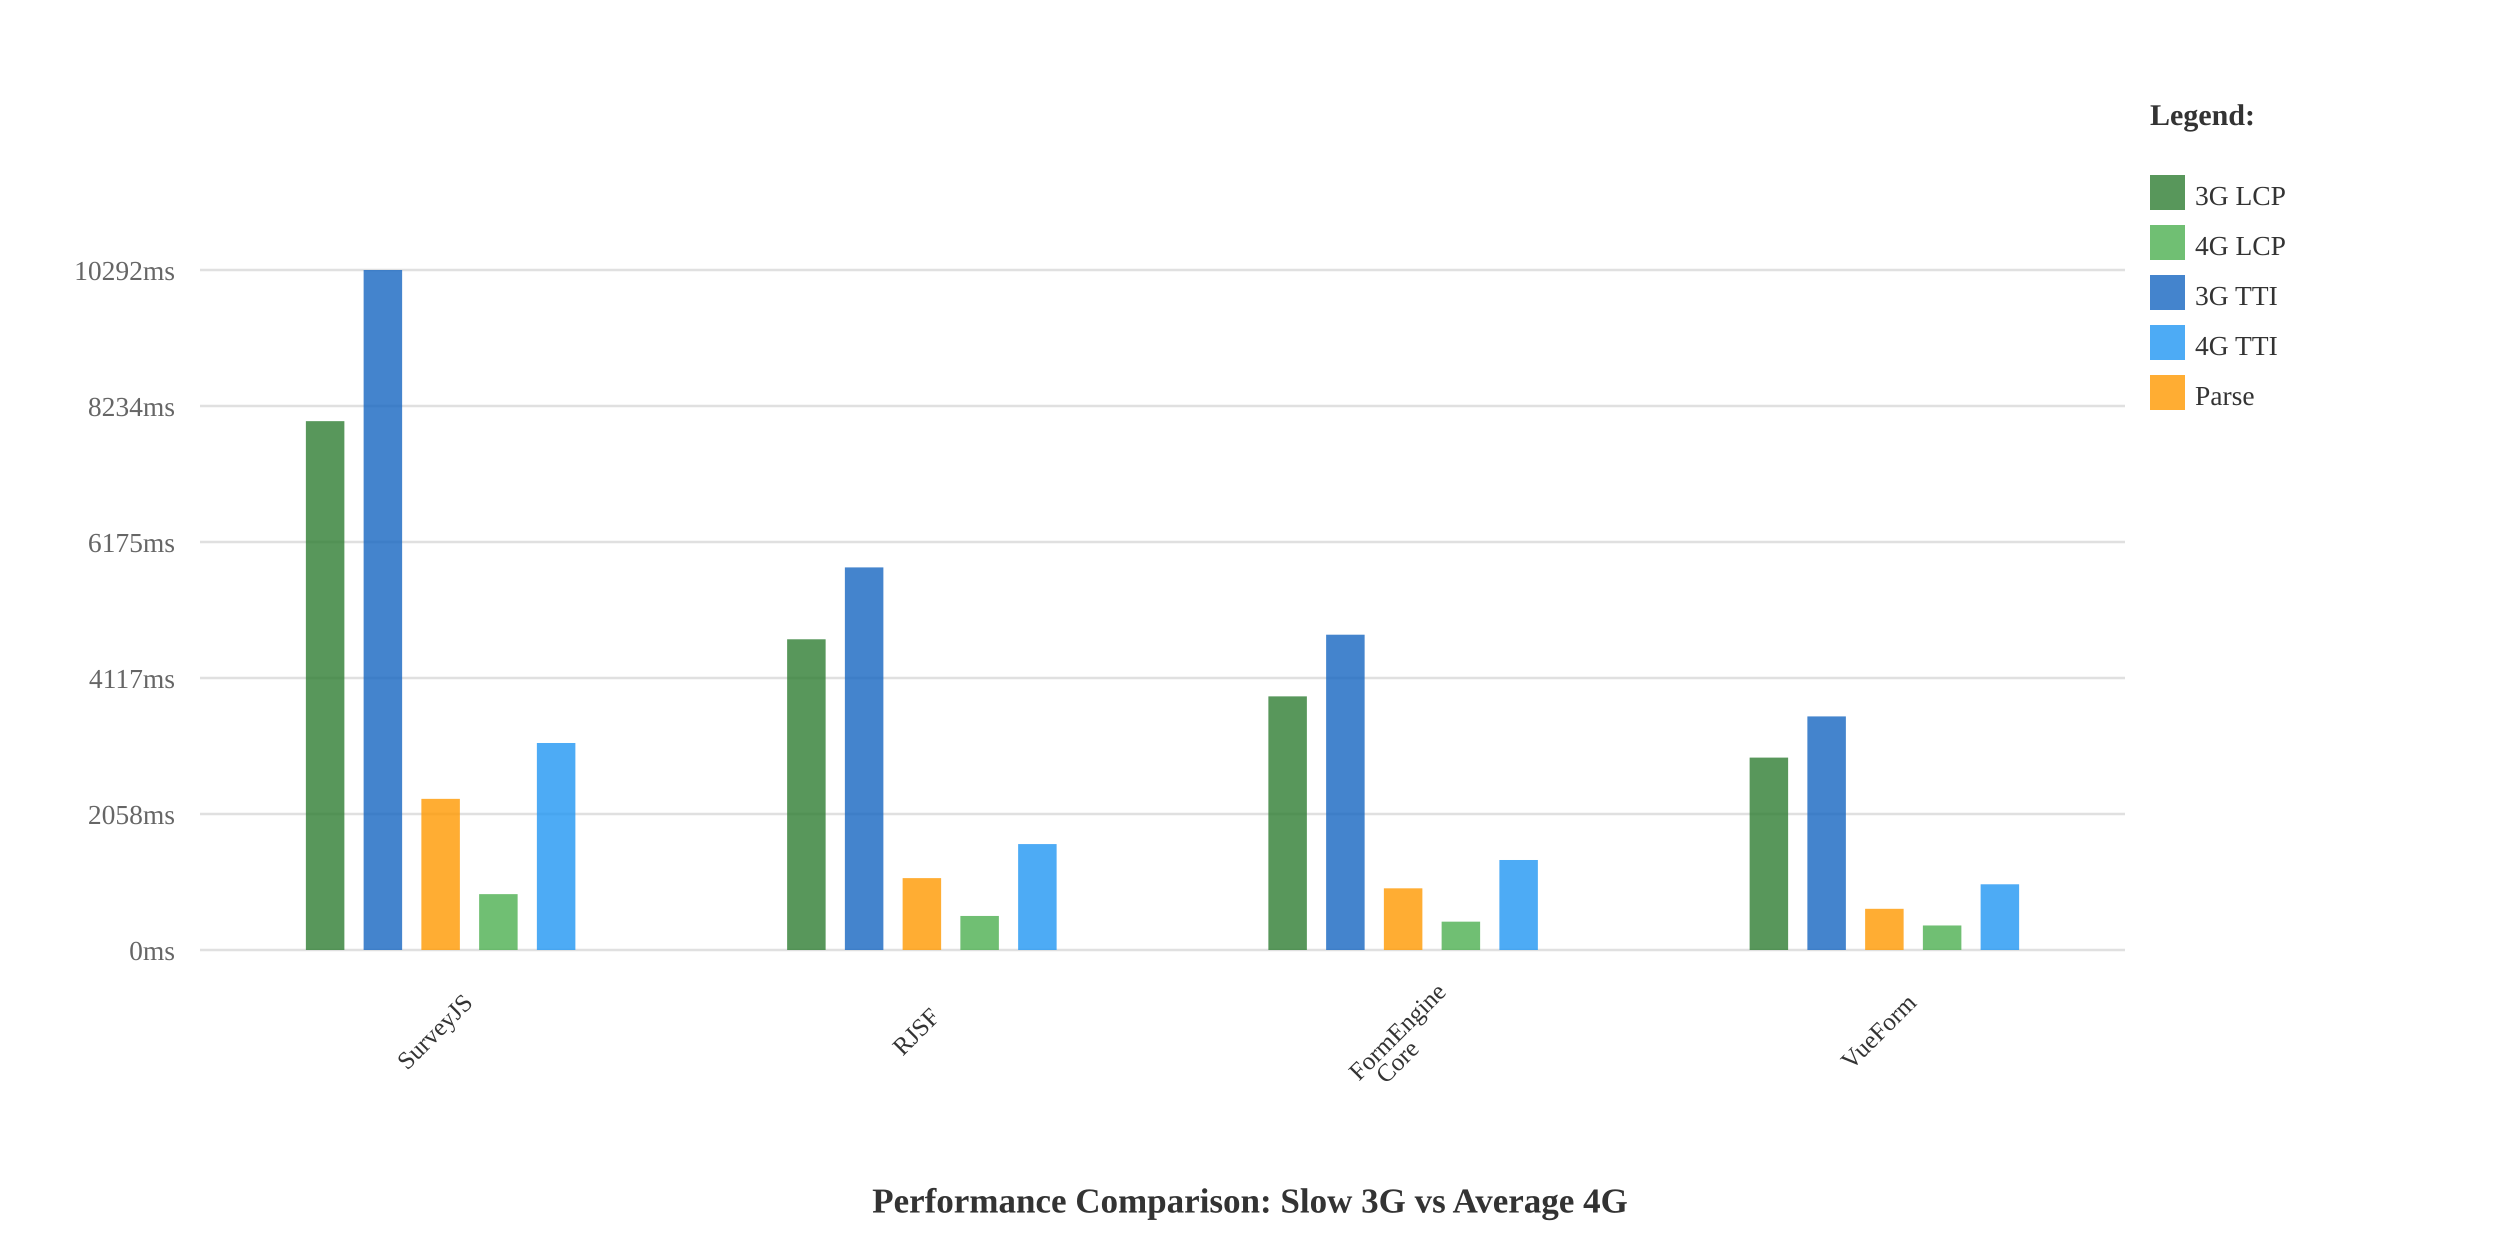
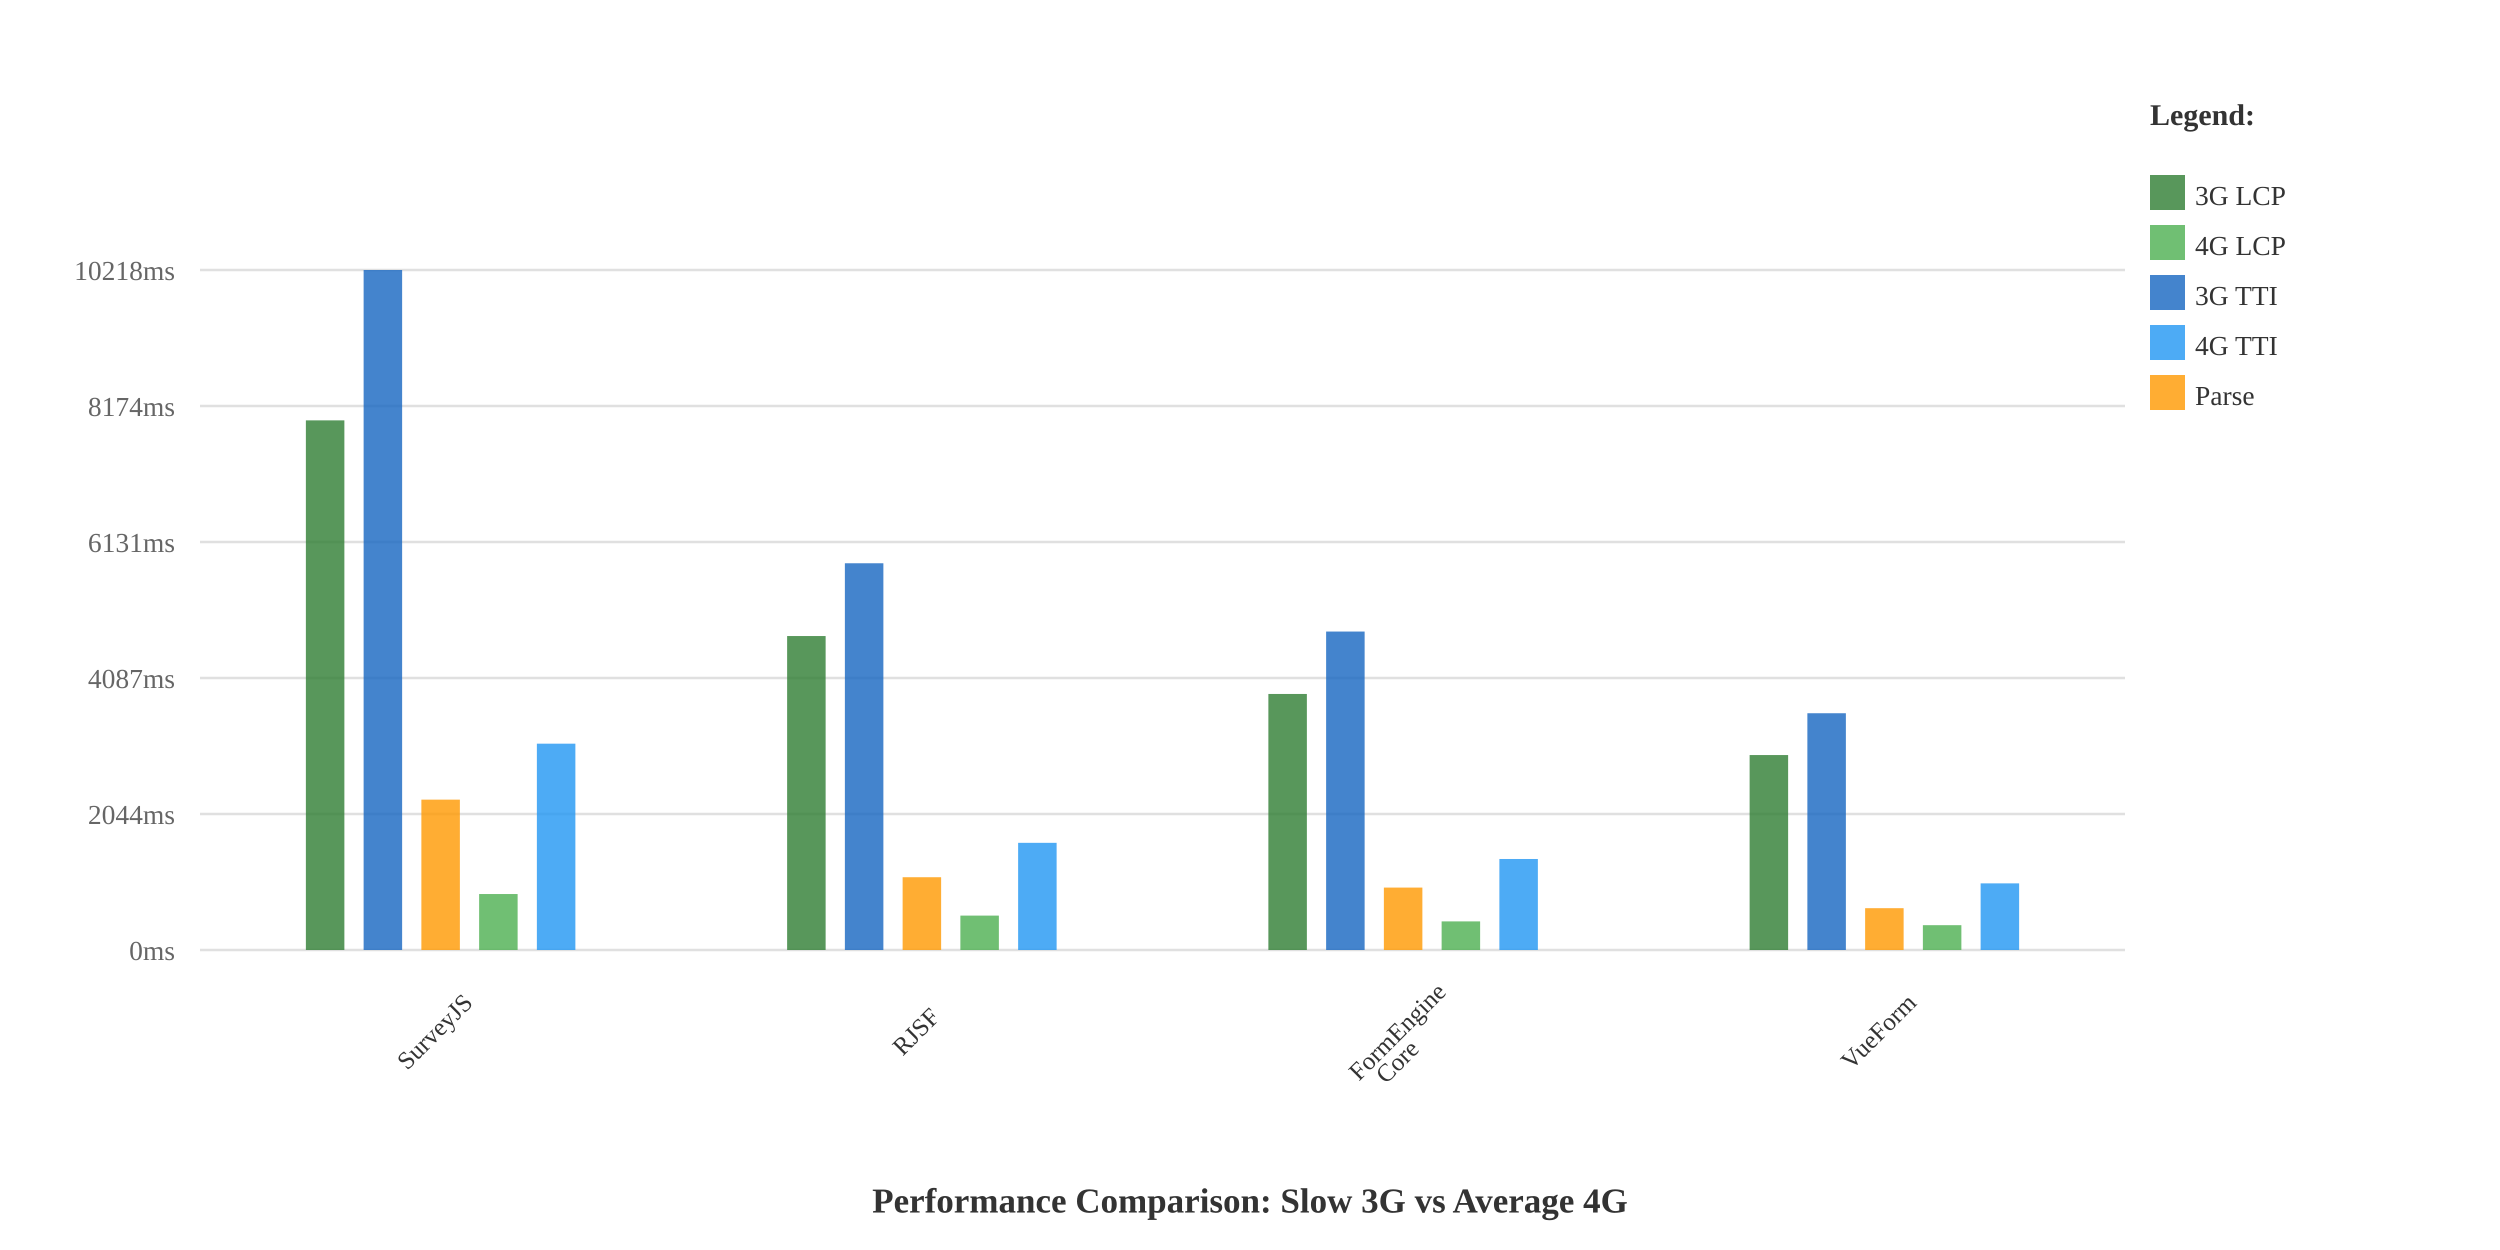
<svg xmlns="http://www.w3.org/2000/svg" width="1000" height="500" viewBox="0 0 1000 500">
  <rect width="1000" height="500" fill="white" />
  <line x1="80" y1="380" x2="850" y2="380" stroke="#e0e0e0" stroke-width="1" />
  <line x1="80" y1="325.6" x2="850" y2="325.6" stroke="#e0e0e0" stroke-width="1" />
  <line x1="80" y1="271.2" x2="850" y2="271.2" stroke="#e0e0e0" stroke-width="1" />
  <line x1="80" y1="216.8" x2="850" y2="216.8" stroke="#e0e0e0" stroke-width="1" />
  <line x1="80" y1="162.4" x2="850" y2="162.4" stroke="#e0e0e0" stroke-width="1" />
  <line x1="80" y1="108" x2="850" y2="108" stroke="#e0e0e0" stroke-width="1" />
-   <rect x="122.35" y="168.459" width="15.4" height="211.541" fill="#2E7D32" opacity="0.8" />
+   <rect x="122.35" y="168.145" width="15.4" height="211.855" fill="#2E7D32" opacity="0.8" />
  <rect x="145.45" y="108" width="15.4" height="272" fill="#1565C0" opacity="0.8" />
-   <rect x="168.55" y="319.541" width="15.4" height="60.459" fill="#FF9800" opacity="0.8" />
-   <rect x="191.65" y="357.654" width="15.4" height="22.346" fill="#4CAF50" opacity="0.8" />
-   <rect x="214.75" y="297.196" width="15.4" height="82.804" fill="#2196F3" opacity="0.8" />
-   <rect x="314.85" y="255.713" width="15.4" height="124.287" fill="#2E7D32" opacity="0.8" />
-   <rect x="337.95" y="226.962" width="15.4" height="153.038" fill="#1565C0" opacity="0.8" />
-   <rect x="361.05" y="351.249" width="15.4" height="28.751" fill="#FF9800" opacity="0.8" />
-   <rect x="384.15" y="366.38" width="15.4" height="13.62" fill="#4CAF50" opacity="0.8" />
-   <rect x="407.25" y="337.629" width="15.4" height="42.371" fill="#2196F3" opacity="0.8" />
-   <rect x="507.35" y="278.546" width="15.4" height="101.454" fill="#2E7D32" opacity="0.8" />
-   <rect x="530.45" y="253.878" width="15.4" height="126.122" fill="#1565C0" opacity="0.8" />
-   <rect x="553.55" y="355.331" width="15.4" height="24.669" fill="#FF9800" opacity="0.8" />
-   <rect x="576.65" y="368.663" width="15.4" height="11.337" fill="#4CAF50" opacity="0.8" />
-   <rect x="599.75" y="343.995" width="15.4" height="36.005" fill="#2196F3" opacity="0.8" />
-   <rect x="699.85" y="303.04" width="15.4" height="76.96" fill="#2E7D32" opacity="0.8" />
-   <rect x="722.95" y="286.564" width="15.4" height="93.436" fill="#1565C0" opacity="0.8" />
-   <rect x="746.05" y="363.524" width="15.4" height="16.476" fill="#FF9800" opacity="0.8" />
-   <rect x="769.15" y="370.189" width="15.4" height="9.811" fill="#4CAF50" opacity="0.8" />
-   <rect x="792.25" y="353.713" width="15.4" height="26.287" fill="#2196F3" opacity="0.8" />
+   <rect x="168.55" y="319.855" width="15.4" height="60.145" fill="#FF9800" opacity="0.8" />
+   <rect x="191.65" y="357.614" width="15.4" height="22.386" fill="#4CAF50" opacity="0.8" />
+   <rect x="214.75" y="297.469" width="15.4" height="82.531" fill="#2196F3" opacity="0.8" />
+   <rect x="314.85" y="254.416" width="15.4" height="125.584" fill="#2E7D32" opacity="0.8" />
+   <rect x="337.95" y="225.305" width="15.4" height="154.695" fill="#1565C0" opacity="0.8" />
+   <rect x="361.05" y="350.889" width="15.4" height="29.111" fill="#FF9800" opacity="0.8" />
+   <rect x="384.15" y="366.241" width="15.4" height="13.759" fill="#4CAF50" opacity="0.8" />
+   <rect x="407.25" y="337.131" width="15.4" height="42.869" fill="#2196F3" opacity="0.8" />
+   <rect x="507.35" y="277.584" width="15.4" height="102.416" fill="#2E7D32" opacity="0.8" />
+   <rect x="530.45" y="252.618" width="15.4" height="127.382" fill="#1565C0" opacity="0.8" />
+   <rect x="553.55" y="355.034" width="15.4" height="24.966" fill="#FF9800" opacity="0.8" />
+   <rect x="576.65" y="368.558" width="15.4" height="11.442" fill="#4CAF50" opacity="0.8" />
+   <rect x="599.75" y="343.593" width="15.4" height="36.407" fill="#2196F3" opacity="0.8" />
+   <rect x="699.85" y="302.02" width="15.4" height="77.98" fill="#2E7D32" opacity="0.8" />
+   <rect x="722.95" y="285.296" width="15.4" height="94.704" fill="#1565C0" opacity="0.8" />
+   <rect x="746.05" y="363.276" width="15.4" height="16.724" fill="#FF9800" opacity="0.8" />
+   <rect x="769.15" y="370.072" width="15.4" height="9.928" fill="#4CAF50" opacity="0.8" />
+   <rect x="792.25" y="353.348" width="15.4" height="26.652" fill="#2196F3" opacity="0.8" />
  <text x="70" y="384" text-anchor="end" font-size="11" fill="#666">0ms</text>
-   <text x="70" y="329.6" text-anchor="end" font-size="11" fill="#666">2058ms</text>
-   <text x="70" y="275.2" text-anchor="end" font-size="11" fill="#666">4117ms</text>
-   <text x="70" y="220.8" text-anchor="end" font-size="11" fill="#666">6175ms</text>
-   <text x="70" y="166.4" text-anchor="end" font-size="11" fill="#666">8234ms</text>
-   <text x="70" y="112" text-anchor="end" font-size="11" fill="#666">10292ms</text>
+   <text x="70" y="329.6" text-anchor="end" font-size="11" fill="#666">2044ms</text>
+   <text x="70" y="275.2" text-anchor="end" font-size="11" fill="#666">4087ms</text>
+   <text x="70" y="220.8" text-anchor="end" font-size="11" fill="#666">6131ms</text>
+   <text x="70" y="166.4" text-anchor="end" font-size="11" fill="#666">8174ms</text>
+   <text x="70" y="112" text-anchor="end" font-size="11" fill="#666">10218ms</text>
  <text x="176.25" y="415" text-anchor="middle" font-size="10" fill="#333" transform="rotate(-45 176.25 415)">SurveyJS</text>
  <text x="368.75" y="415" text-anchor="middle" font-size="10" fill="#333" transform="rotate(-45 368.75 415)">RJSF</text>
  <text x="561.25" y="415" text-anchor="middle" font-size="10" fill="#333" transform="rotate(-45 561.25 415)">FormEngine</text>
  <text x="561.25" y="427" text-anchor="middle" font-size="10" fill="#333" transform="rotate(-45 561.25 427)">Core</text>
  <text x="753.75" y="415" text-anchor="middle" font-size="10" fill="#333" transform="rotate(-45 753.75 415)">VueForm</text>
  <text x="500" y="485" text-anchor="middle" font-size="14" font-weight="600" fill="#333">Performance Comparison: Slow 3G vs Average 4G</text>
  <g transform="translate(860, 50)">
    <text x="0" y="0" font-size="12" font-weight="600" fill="#333">Legend:</text>
  </g>
  <g transform="translate(860, 70)">
    <rect width="14" height="14" fill="#2E7D32" opacity="0.8" />
    <text x="18" y="12" font-size="11" fill="#333">3G LCP</text>
  </g>
  <g transform="translate(860, 90)">
    <rect width="14" height="14" fill="#4CAF50" opacity="0.8" />
    <text x="18" y="12" font-size="11" fill="#333">4G LCP</text>
  </g>
  <g transform="translate(860, 110)">
    <rect width="14" height="14" fill="#1565C0" opacity="0.8" />
    <text x="18" y="12" font-size="11" fill="#333">3G TTI</text>
  </g>
  <g transform="translate(860, 130)">
    <rect width="14" height="14" fill="#2196F3" opacity="0.8" />
    <text x="18" y="12" font-size="11" fill="#333">4G TTI</text>
  </g>
  <g transform="translate(860, 150)">
    <rect width="14" height="14" fill="#FF9800" opacity="0.8" />
    <text x="18" y="12" font-size="11" fill="#333">Parse</text>
  </g>
</svg>
